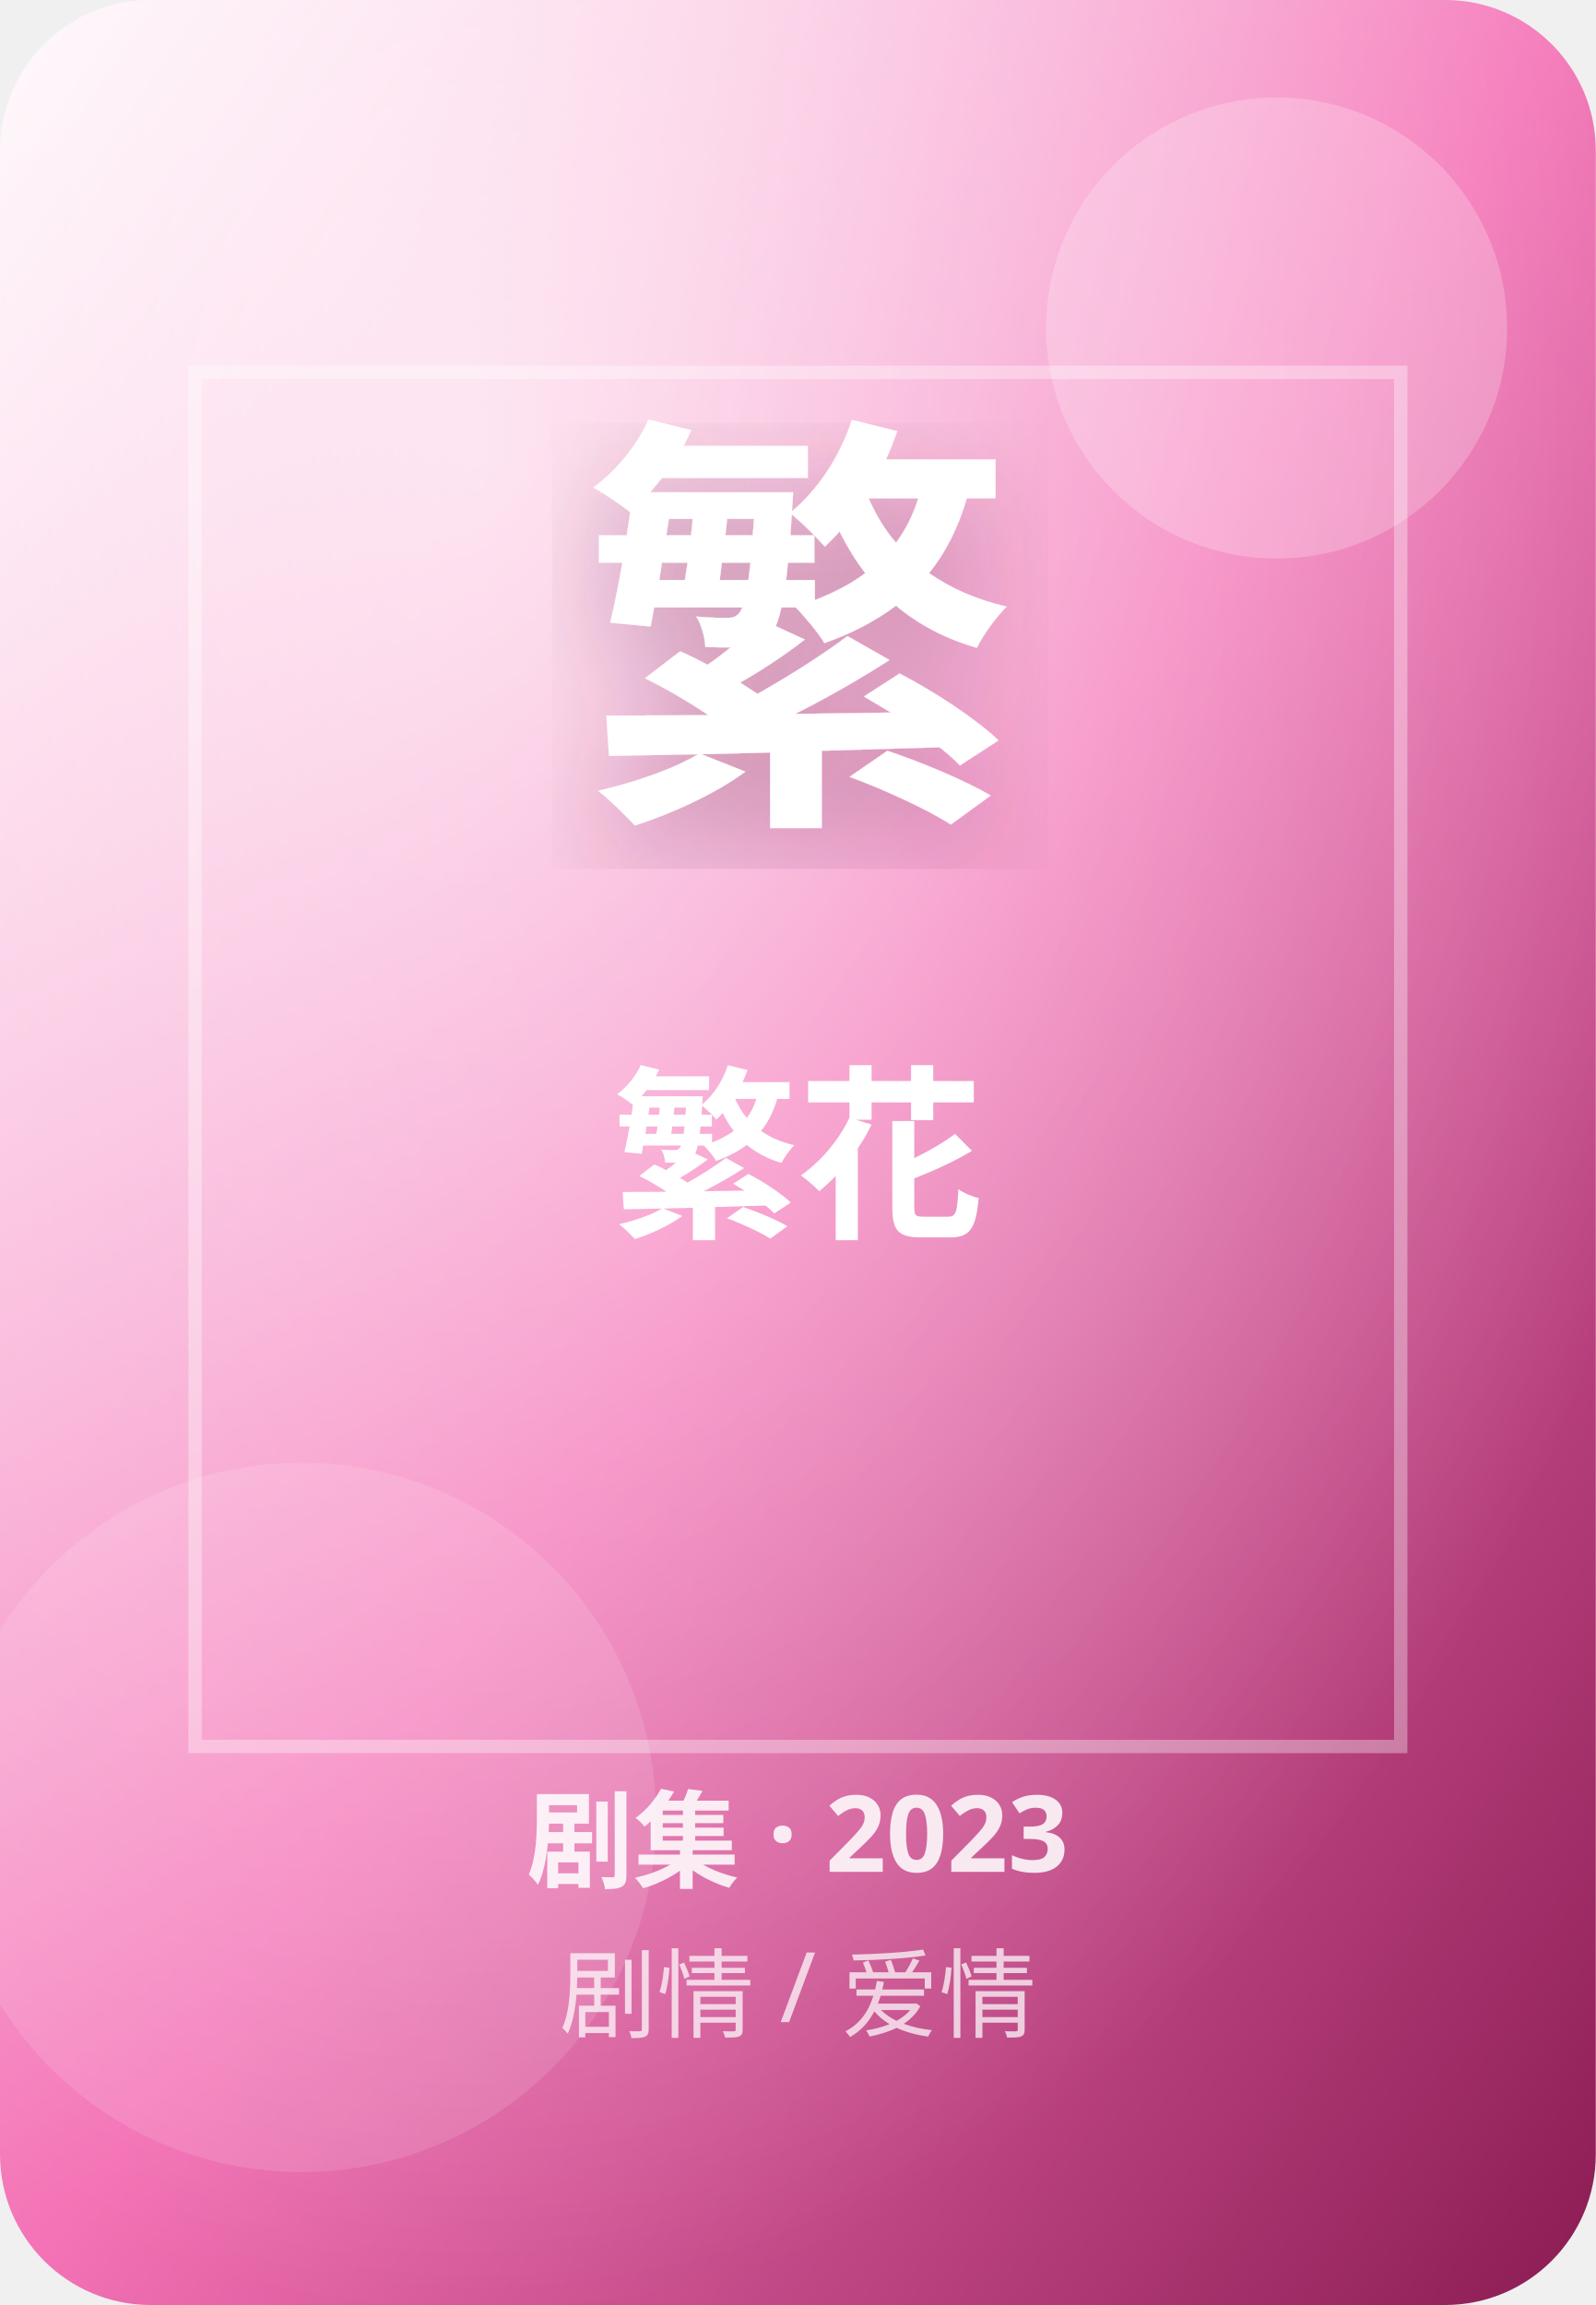
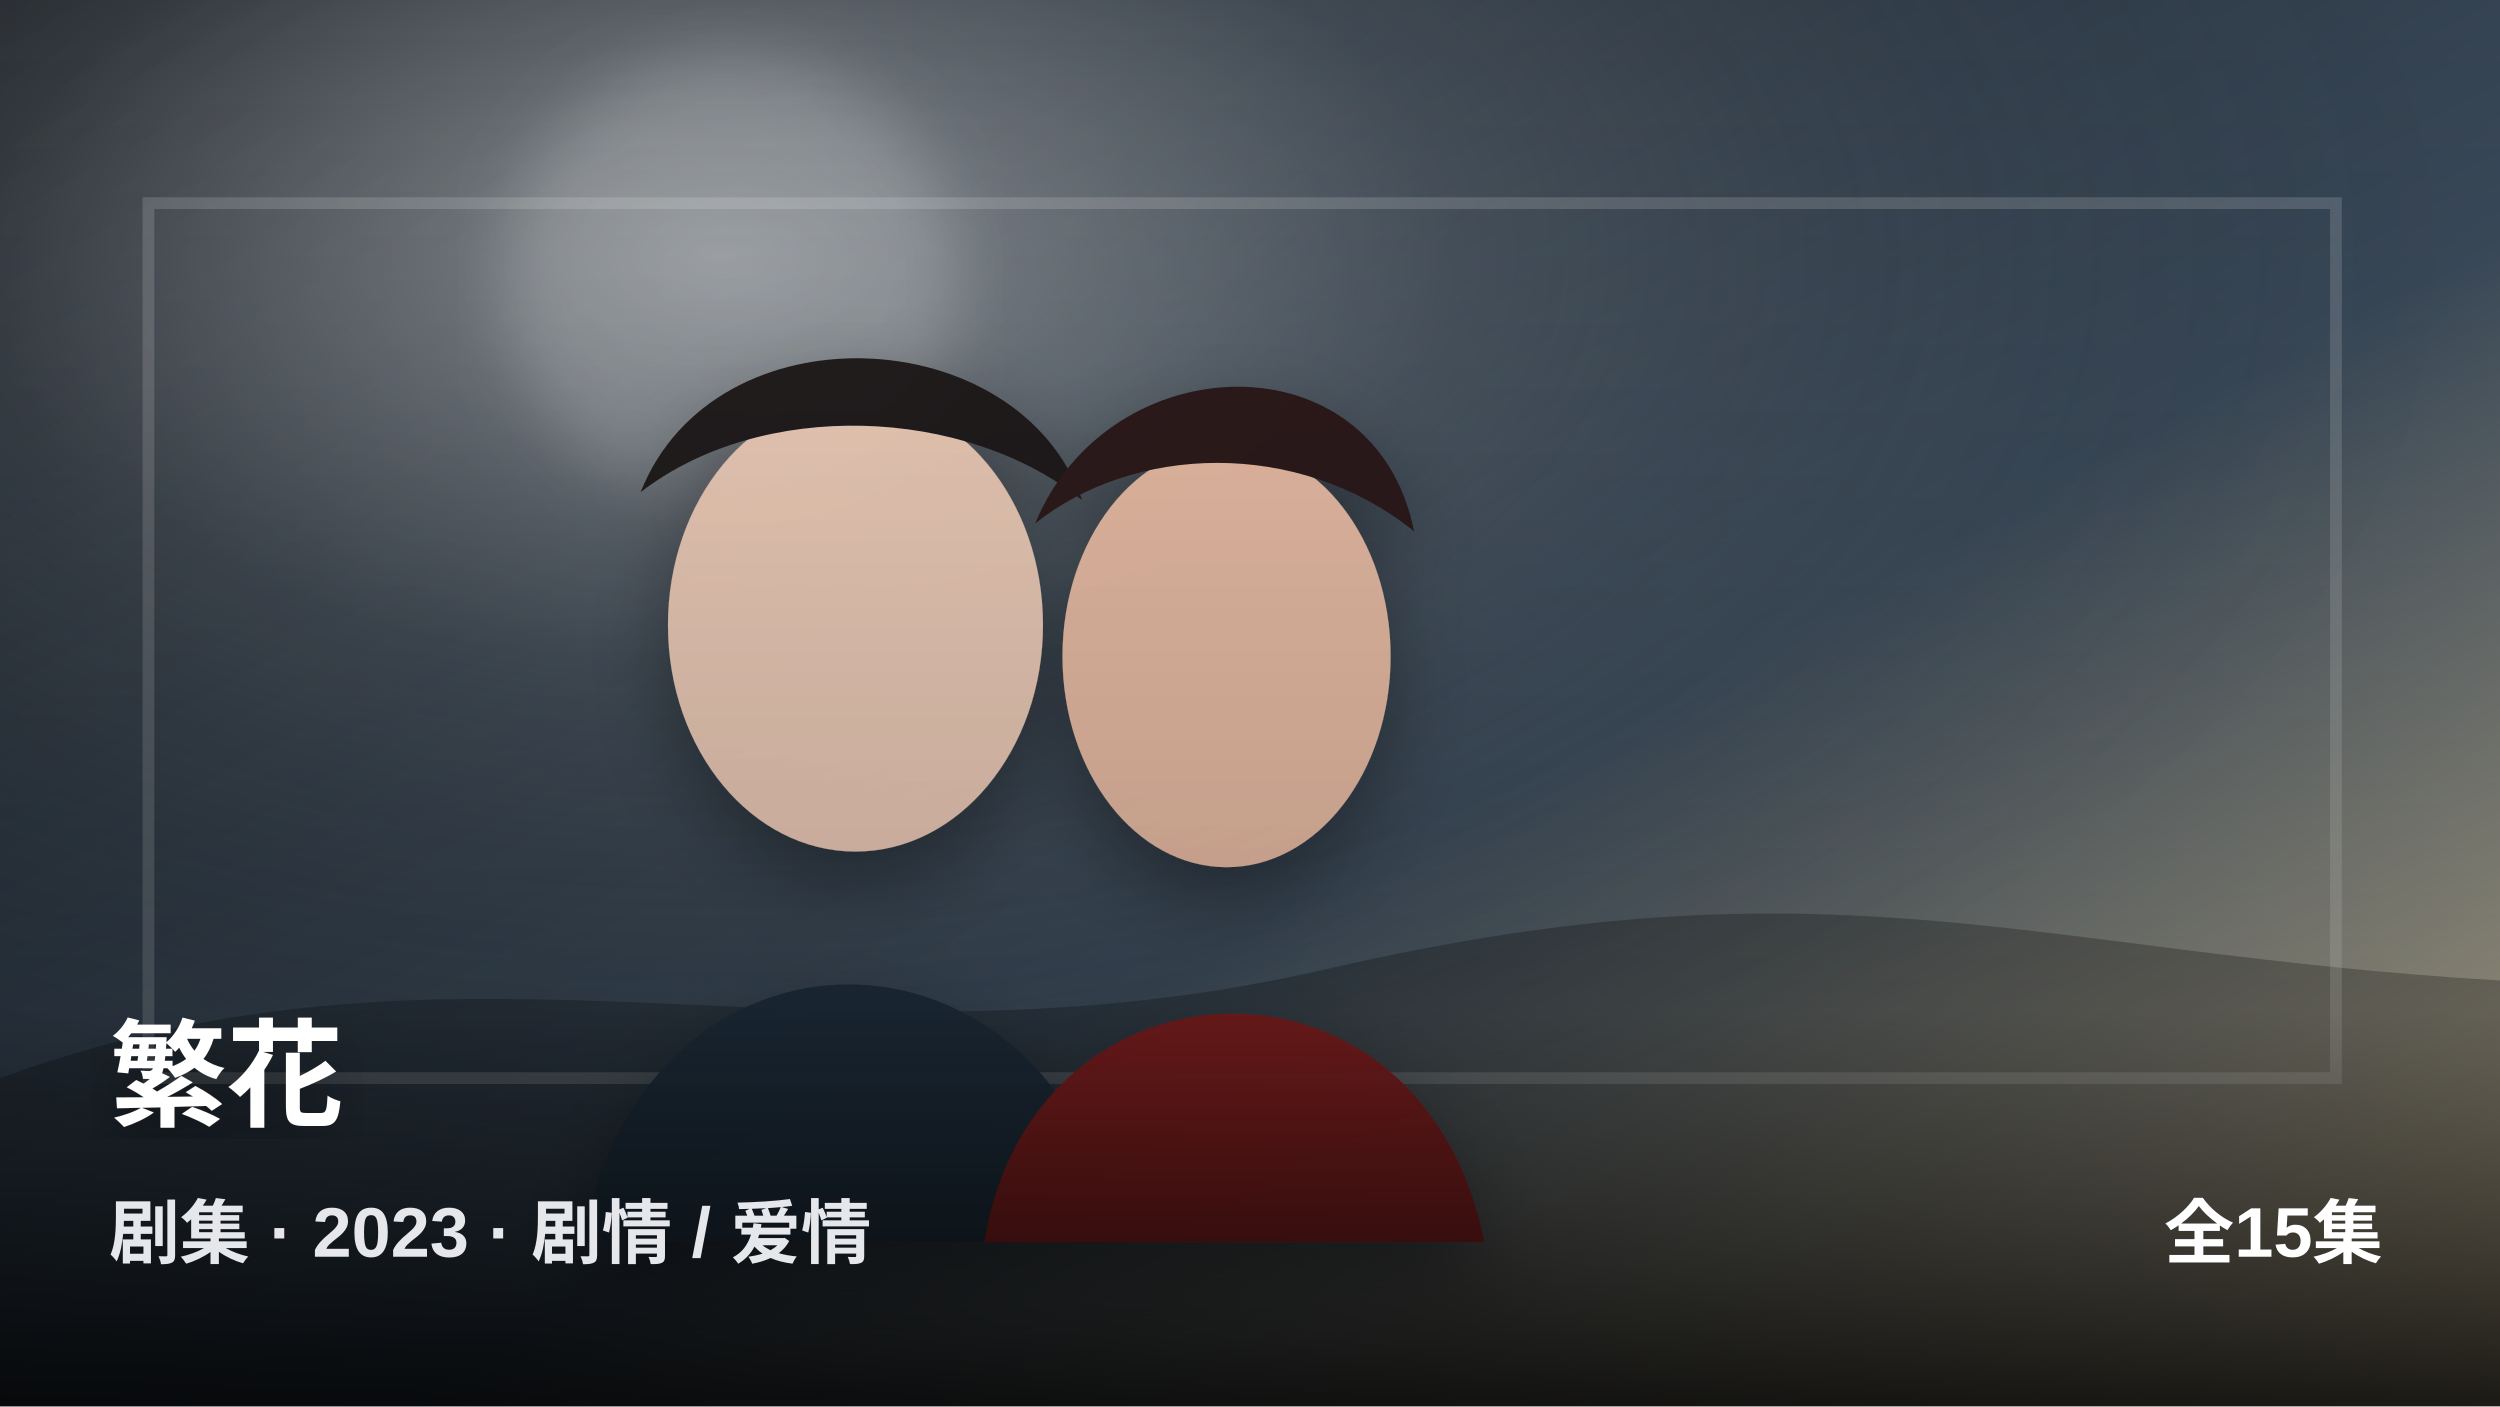
- <svg xmlns="http://www.w3.org/2000/svg" width="360" height="520" viewBox="0 0 360 520">
+ <svg xmlns="http://www.w3.org/2000/svg" width="640" height="360" viewBox="0 0 640 360">
  <defs>
-     <linearGradient id="g" x1="0" y1="0" x2="1" y2="1">
-       <stop offset="0" stop-color="#fff7fb" />
-       <stop offset="0.5" stop-color="#f472b6" />
-       <stop offset="1" stop-color="#8a1b52" />
+     <linearGradient id="bg" x1="0" y1="0" x2="1" y2="1">
+       <stop offset="0" stop-color="#151a20" />
+       <stop offset="0.58" stop-color="#3a4a5a" />
+       <stop offset="1" stop-color="#d7c7a3" />
    </linearGradient>
-     <radialGradient id="r" cx="30%" cy="20%" r="80%">
-       <stop offset="0" stop-color="#fff" stop-opacity=".65" />
-       <stop offset="1" stop-color="#fff" stop-opacity="0" />
+     <radialGradient id="light" cx="29%" cy="18%" r="70%">
+       <stop offset="0" stop-color="#fff" stop-opacity=".48" />
+       <stop offset=".42" stop-color="#fff" stop-opacity=".12" />
+       <stop offset="1" stop-color="#000" stop-opacity="0" />
    </radialGradient>
+     <linearGradient id="fade" x1="0" y1="0" x2="0" y2="1">
+       <stop offset="0" stop-color="#000" stop-opacity="0" />
+       <stop offset=".72" stop-color="#000" stop-opacity=".18" />
+       <stop offset="1" stop-color="#000" stop-opacity=".82" />
+     </linearGradient>
+     <filter id="soft">
+       <feGaussianBlur stdDeviation="8" />
+     </filter>
    <filter id="shadow">
-       <feDropShadow dx="0" dy="10" stdDeviation="12" flood-color="#4a102b" flood-opacity=".26" />
+       <feDropShadow dx="0" dy="8" stdDeviation="10" flood-color="#000" flood-opacity=".38" />
    </filter>
  </defs>
-   <rect width="360" height="520" rx="34" fill="url(#g)" />
-   <rect width="360" height="520" rx="34" fill="url(#r)" />
-   <circle cx="288" cy="74" r="52" fill="#fff" opacity=".22" />
-   <circle cx="68" cy="410" r="80" fill="#fff" opacity=".12" />
-   <path d="M44 84h272v310H44z" fill="none" stroke="#fff" stroke-opacity=".34" stroke-width="3" />
-   <text x="180" y="178" text-anchor="middle" font-family="Microsoft YaHei, SimHei, sans-serif" font-size="98" font-weight="900" fill="#fff" filter="url(#shadow)">繁</text>
-   <text x="180" y="276" text-anchor="middle" font-family="Microsoft YaHei, SimHei, sans-serif" font-size="42" font-weight="900" fill="#fff">繁花</text>
-   <text x="180" y="326" text-anchor="middle" font-family="Microsoft YaHei, SimHei, sans-serif" font-size="36" font-weight="800" fill="#fff" opacity=".92" />
-   <text x="180" y="424" text-anchor="middle" font-family="Microsoft YaHei, SimHei, sans-serif" font-size="24" font-weight="700" fill="#fff" opacity=".86">剧集 · 2023</text>
-   <text x="180" y="458" text-anchor="middle" font-family="Microsoft YaHei, SimHei, sans-serif" font-size="22" fill="#fff" opacity=".72">剧情 / 爱情</text>
+   <rect width="640" height="360" fill="url(#bg)" />
+   <rect width="640" height="360" fill="url(#light)" />
+   <path d="M0 276 C120 232 210 278 340 248 S520 244 640 251 V360 H0Z" fill="#000" opacity=".25" />
+   <circle cx="187" cy="72" r="58" fill="#fff" opacity=".18" filter="url(#soft)" />
+   <rect x="38" y="52" width="560" height="224" fill="none" stroke="#fff" stroke-opacity=".16" stroke-width="3" />
+   <g filter="url(#shadow)" opacity=".94">
+     <ellipse cx="219" cy="160" rx="48" ry="58" fill="#f7d2bd" />
+     <path d="M149 318 C165 230 269 230 287 318Z" fill="#1f2937" />
+     <path d="M164 126 C183 78 261 82 277 128 C247 104 195 102 164 126Z" fill="#1b1717" />
+     <ellipse cx="314" cy="168" rx="42" ry="54" fill="#f3c4aa" />
+     <path d="M252 318 C264 242 364 238 380 318Z" fill="#7f1d1d" />
+     <path d="M265 134 C284 88 352 86 362 136 C332 112 290 114 265 134Z" fill="#2a1814" />
+   </g>
+   <rect width="640" height="360" fill="url(#fade)" />
+   <text x="28" y="286" font-family="Microsoft YaHei, PingFang SC, Arial, sans-serif" font-size="30" font-weight="900" fill="#fff" filter="url(#shadow)">繁花</text>
+   <text x="28" y="322" font-family="Microsoft YaHei, PingFang SC, Arial, sans-serif" font-size="18" font-weight="700" fill="#e5e7eb">剧集 · 2023 · 剧情 / 爱情</text>
+   <text x="610" y="322" text-anchor="end" font-family="Microsoft YaHei, PingFang SC, Arial, sans-serif" font-size="18" font-weight="800" fill="#fff">全15集</text>
</svg>
